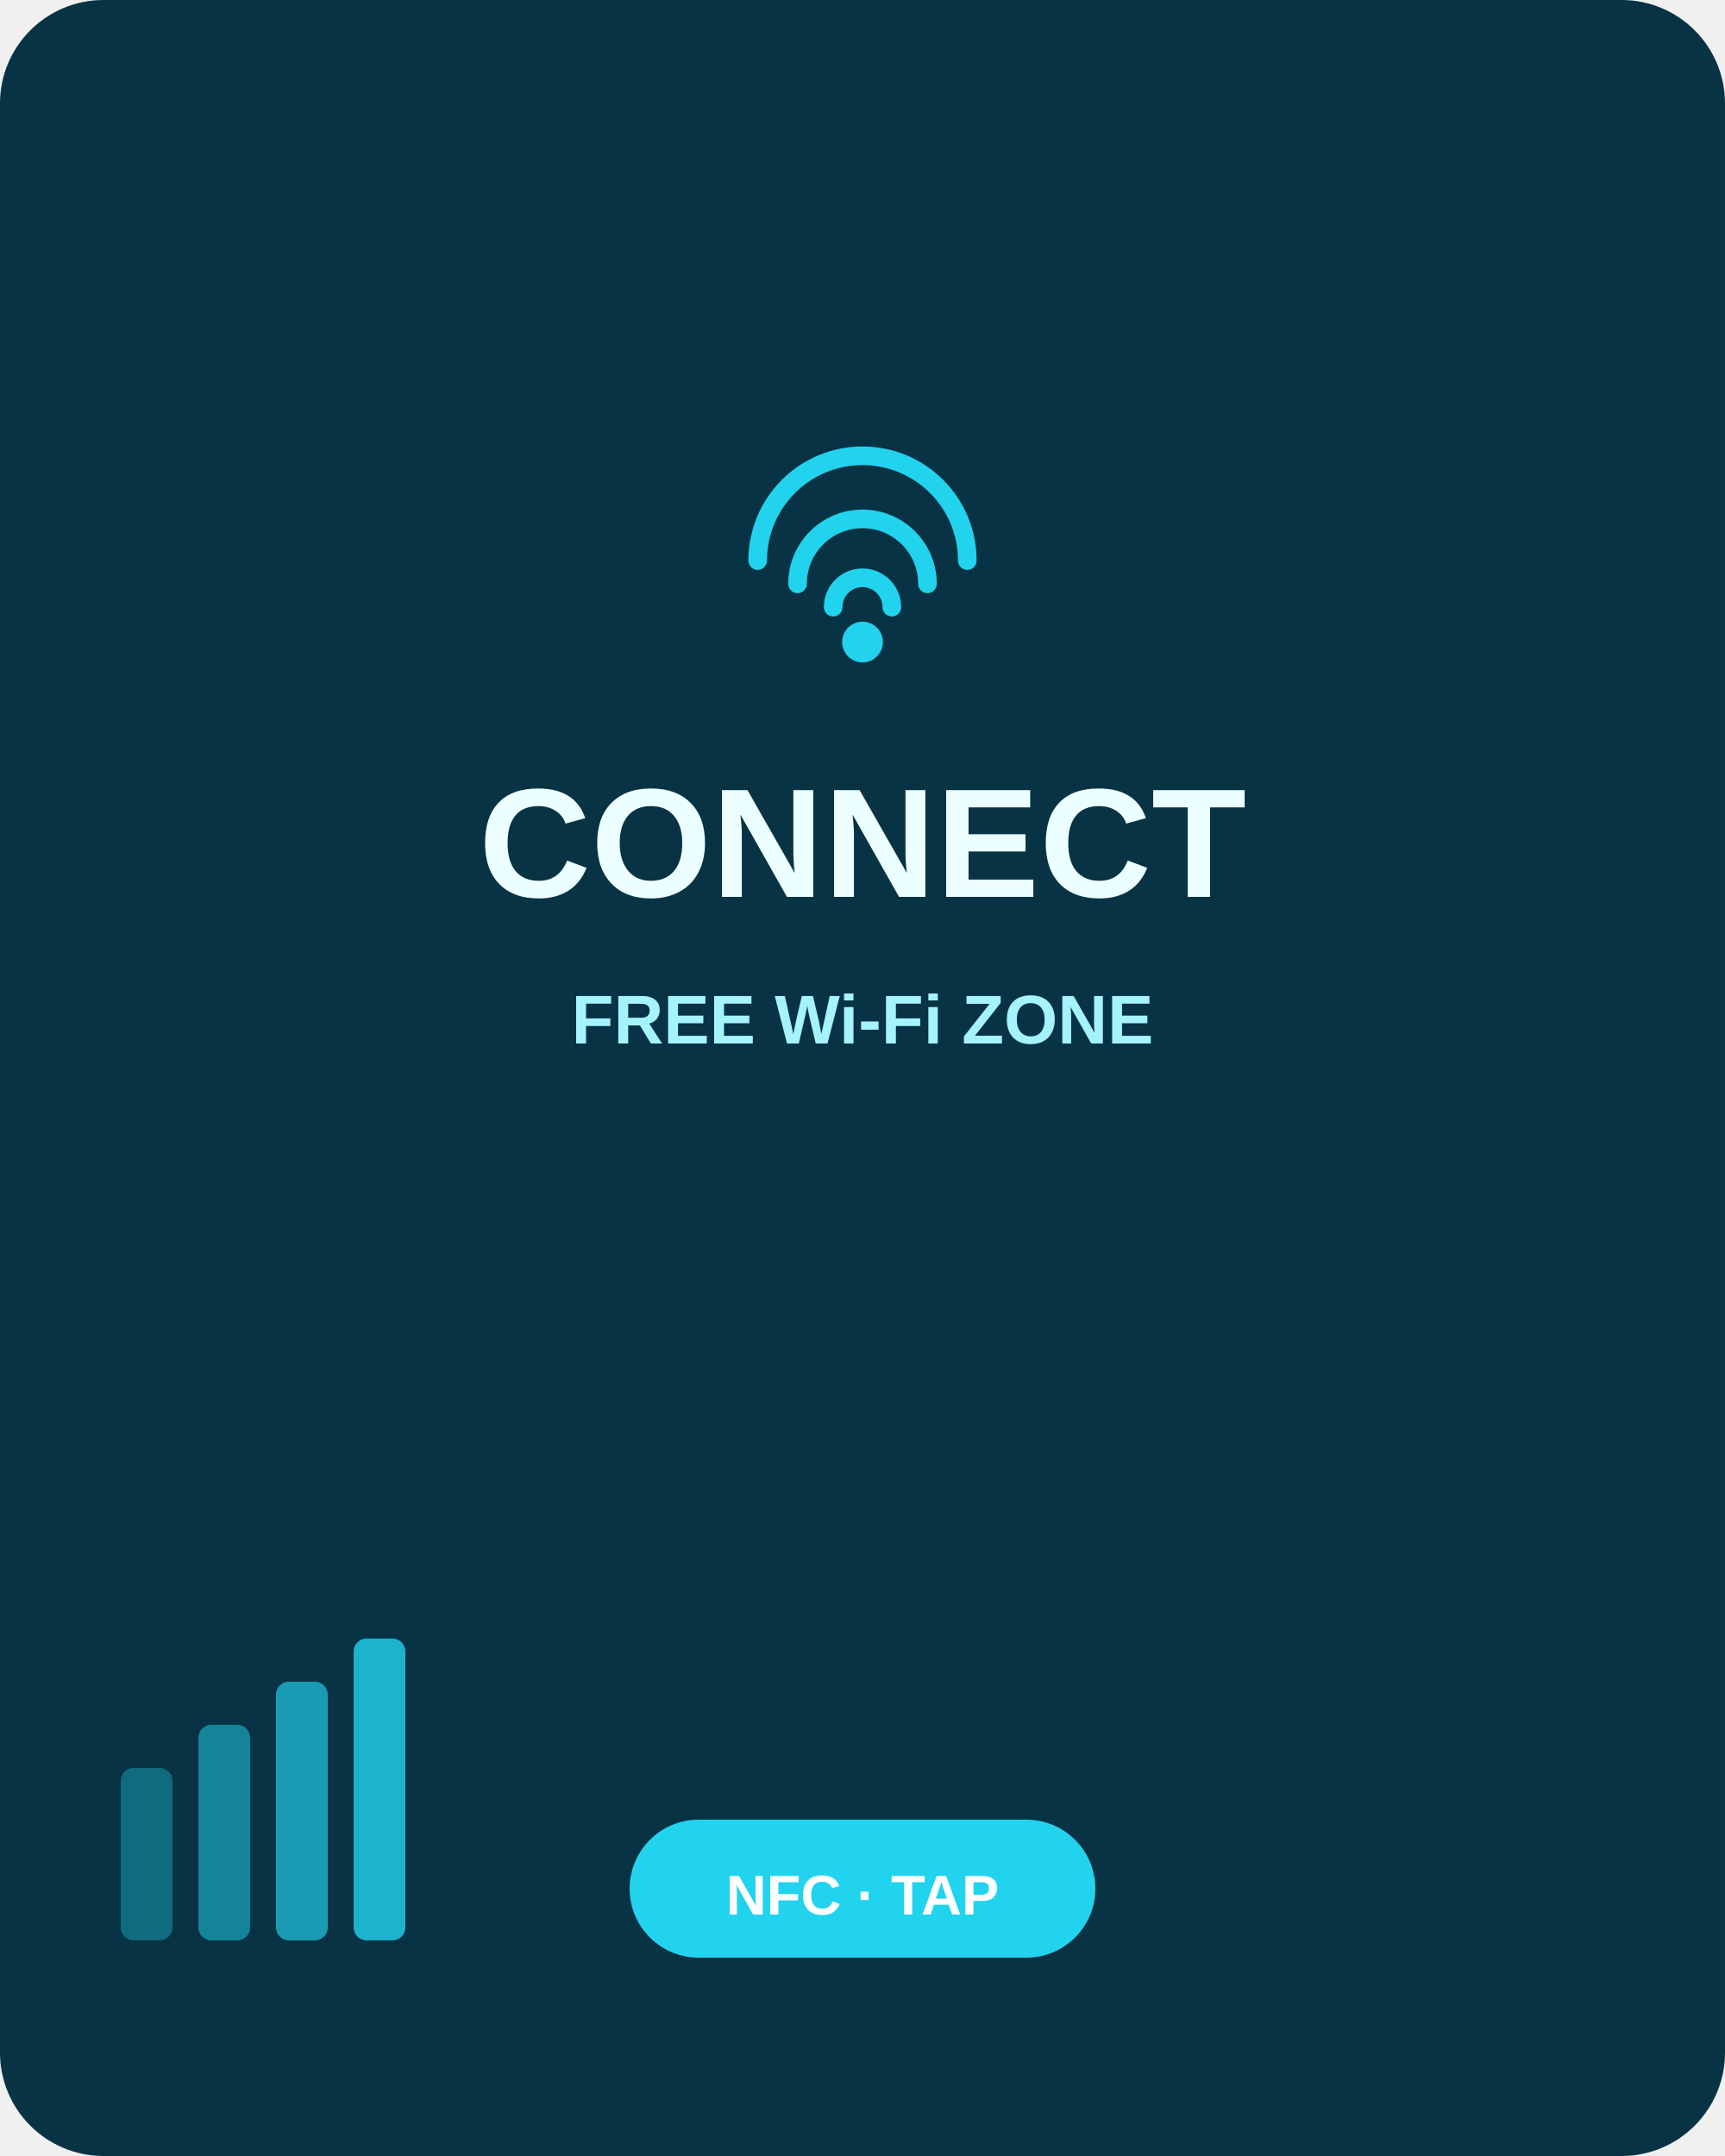
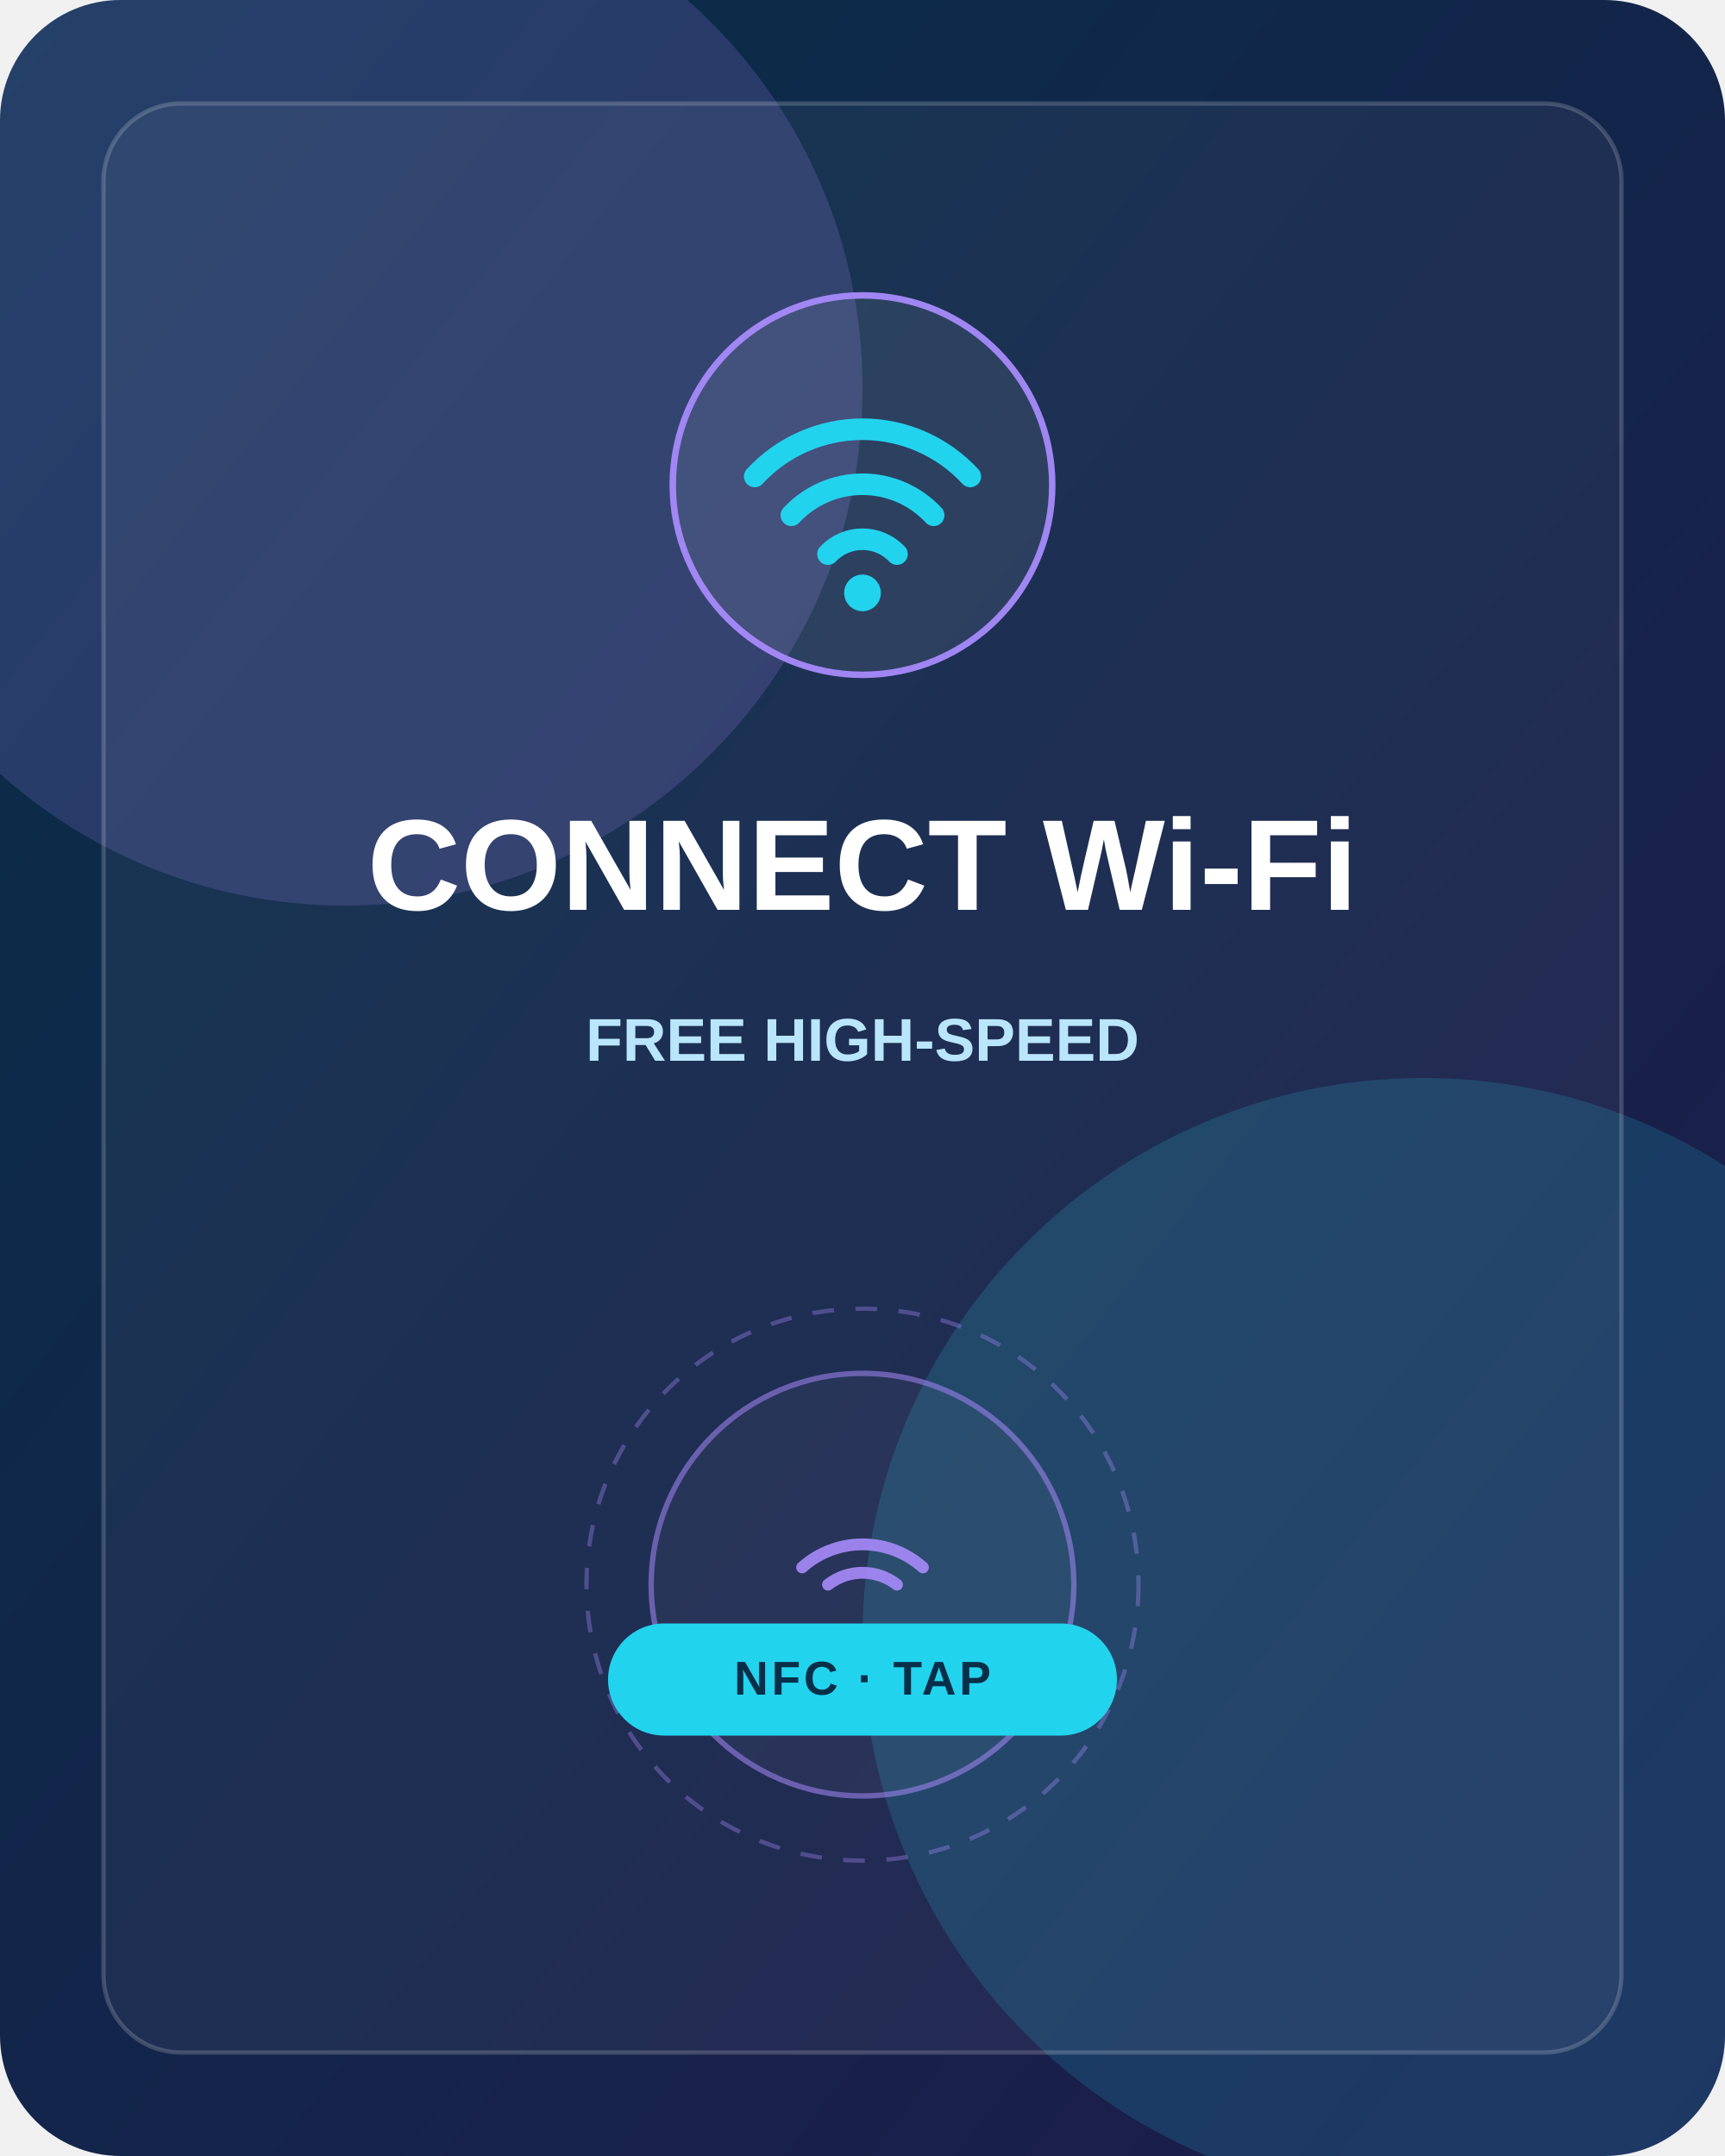
- <svg xmlns="http://www.w3.org/2000/svg" width="400" height="500" viewBox="0 0 400 500">
-   <rect width="400" height="500" rx="24" fill="#083344" />
-   <rect x="28" y="410" width="12" height="40" rx="3" fill="#22D3EE" opacity="0.35" />
-   <rect x="46" y="400" width="12" height="50" rx="3" fill="#22D3EE" opacity="0.5" />
-   <rect x="64" y="390" width="12" height="60" rx="3" fill="#22D3EE" opacity="0.65" />
-   <rect x="82" y="380" width="12" height="70" rx="3" fill="#22D3EE" opacity="0.8" />
-   <g fill="none" stroke="#22D3EE" stroke-width="4.32" stroke-linecap="round">
-     <path d="M 175.7 130 a 24.3 24.3 0 0 1 48.6 0" />
-     <path d="M 184.934 135.4 a 15.066 15.066 0 0 1 30.132 0" />
-     <path d="M 193.196 140.8 a 6.804 6.804 0 0 1 13.608 0" />
+ <svg xmlns="http://www.w3.org/2000/svg" width="800" height="1000" viewBox="0 0 800 1000">
+   <defs>
+     <linearGradient id="bg-07" x1="0%" y1="0%" x2="100%" y2="100%">
+       <stop offset="0%" stop-color="#082F49" />
+       <stop offset="100%" stop-color="#1E1B4B" />
+     </linearGradient>
+     <linearGradient id="acc-07" x1="0%" y1="0%" x2="100%" y2="100%">
+       <stop offset="0%" stop-color="#22D3EE" />
+       <stop offset="100%" stop-color="#A78BFA" />
+     </linearGradient>
+     <radialGradient id="glow-07" cx="50%" cy="50%" r="50%">
+       <stop offset="0%" stop-color="#A78BFA" stop-opacity="0.28" />
+       <stop offset="100%" stop-color="#A78BFA" stop-opacity="0" />
+     </radialGradient>
+     <clipPath id="clip-07">
+       <rect width="800" height="1000" rx="56" />
+     </clipPath>
+   </defs>
+   <g clip-path="url(#clip-07)">
+     <rect width="800" height="1000" rx="56" fill="url(#bg-07)" />
+     <circle cx="160" cy="180" r="240" fill="#A78BFA" opacity="0.18" />
+     <circle cx="660" cy="760" r="260" fill="#22D3EE" opacity="0.16" />
+     <rect x="48" y="48" width="704" height="904" rx="36" fill="#FFFFFF" fill-opacity="0.05" stroke="#FFFFFF" stroke-opacity="0.18" stroke-width="2" />
+     <circle cx="400" cy="225" r="88" fill="rgba(255,255,255,0.08)" stroke="#A78BFA" stroke-width="3" opacity="0.95" />
+     <g fill="none" stroke="#22D3EE" stroke-width="10" stroke-linecap="round">
+       <path d="M 350 221 A 68 68 0 0 1 450 221" />
+       <path d="M 367 239 A 45 45 0 0 1 433 239" />
+       <path d="M 384 257 A 22 22 0 0 1 416 257" />
+     </g>
+     <circle cx="400" cy="275" r="8.5" fill="#22D3EE" />
+     <circle cx="400" cy="735" r="128" fill="none" stroke="#A78BFA" stroke-width="2" stroke-dasharray="10 10" opacity="0.35" />
+     <circle cx="400" cy="735" r="98" fill="rgba(255,255,255,0.07)" stroke="#A78BFA" stroke-width="2.5" opacity="0.55" />
+     <g fill="none" stroke="#A78BFA" stroke-width="5.5" stroke-linecap="round" opacity="0.9">
+       <path d="M 382 701 A 26 26 0 0 1 382 733" transform="rotate(-90 400 717)" />
+       <path d="M 390 689 A 42 42 0 0 1 390 745" transform="rotate(-90 400 717)" />
+     </g>
+     <rect x="282" y="753" width="236" height="52" rx="26" fill="#22D3EE" />
+     <text x="400" y="786" text-anchor="middle" font-family="Outfit, Arial, sans-serif" font-size="22" font-weight="800" letter-spacing="1.5" fill="#082F49">NFC · TAP</text>
+     <text x="400" y="422" text-anchor="middle" font-family="Outfit, 'Noto Sans KR', Arial, sans-serif" font-size="60" font-weight="900" fill="#FFFFFF">CONNECT Wi-Fi</text>
+     <text x="400" y="492" text-anchor="middle" font-family="'Noto Sans KR', Arial, sans-serif" font-size="28" font-weight="700" fill="#BAE6FD">FREE HIGH-SPEED</text>
  </g>
-   <circle cx="200" cy="148.9" r="4.725" fill="#22D3EE" />
-   <text x="200" y="208" text-anchor="middle" font-family="Arial Black, Arial, sans-serif" font-size="36" font-weight="900" fill="#ECFEFF">CONNECT</text>
-   <text x="200" y="242" text-anchor="middle" font-family="Arial, sans-serif" font-size="16" font-weight="700" fill="#A5F3FC">FREE Wi-Fi ZONE</text>
-   <rect x="146" y="422" width="108" height="32" rx="16" fill="#22D3EE" />
-   <text x="200" y="444" text-anchor="middle" font-family="Arial, sans-serif" font-size="13" font-weight="800" fill="#FFFFFF">NFC · TAP</text>
</svg>
